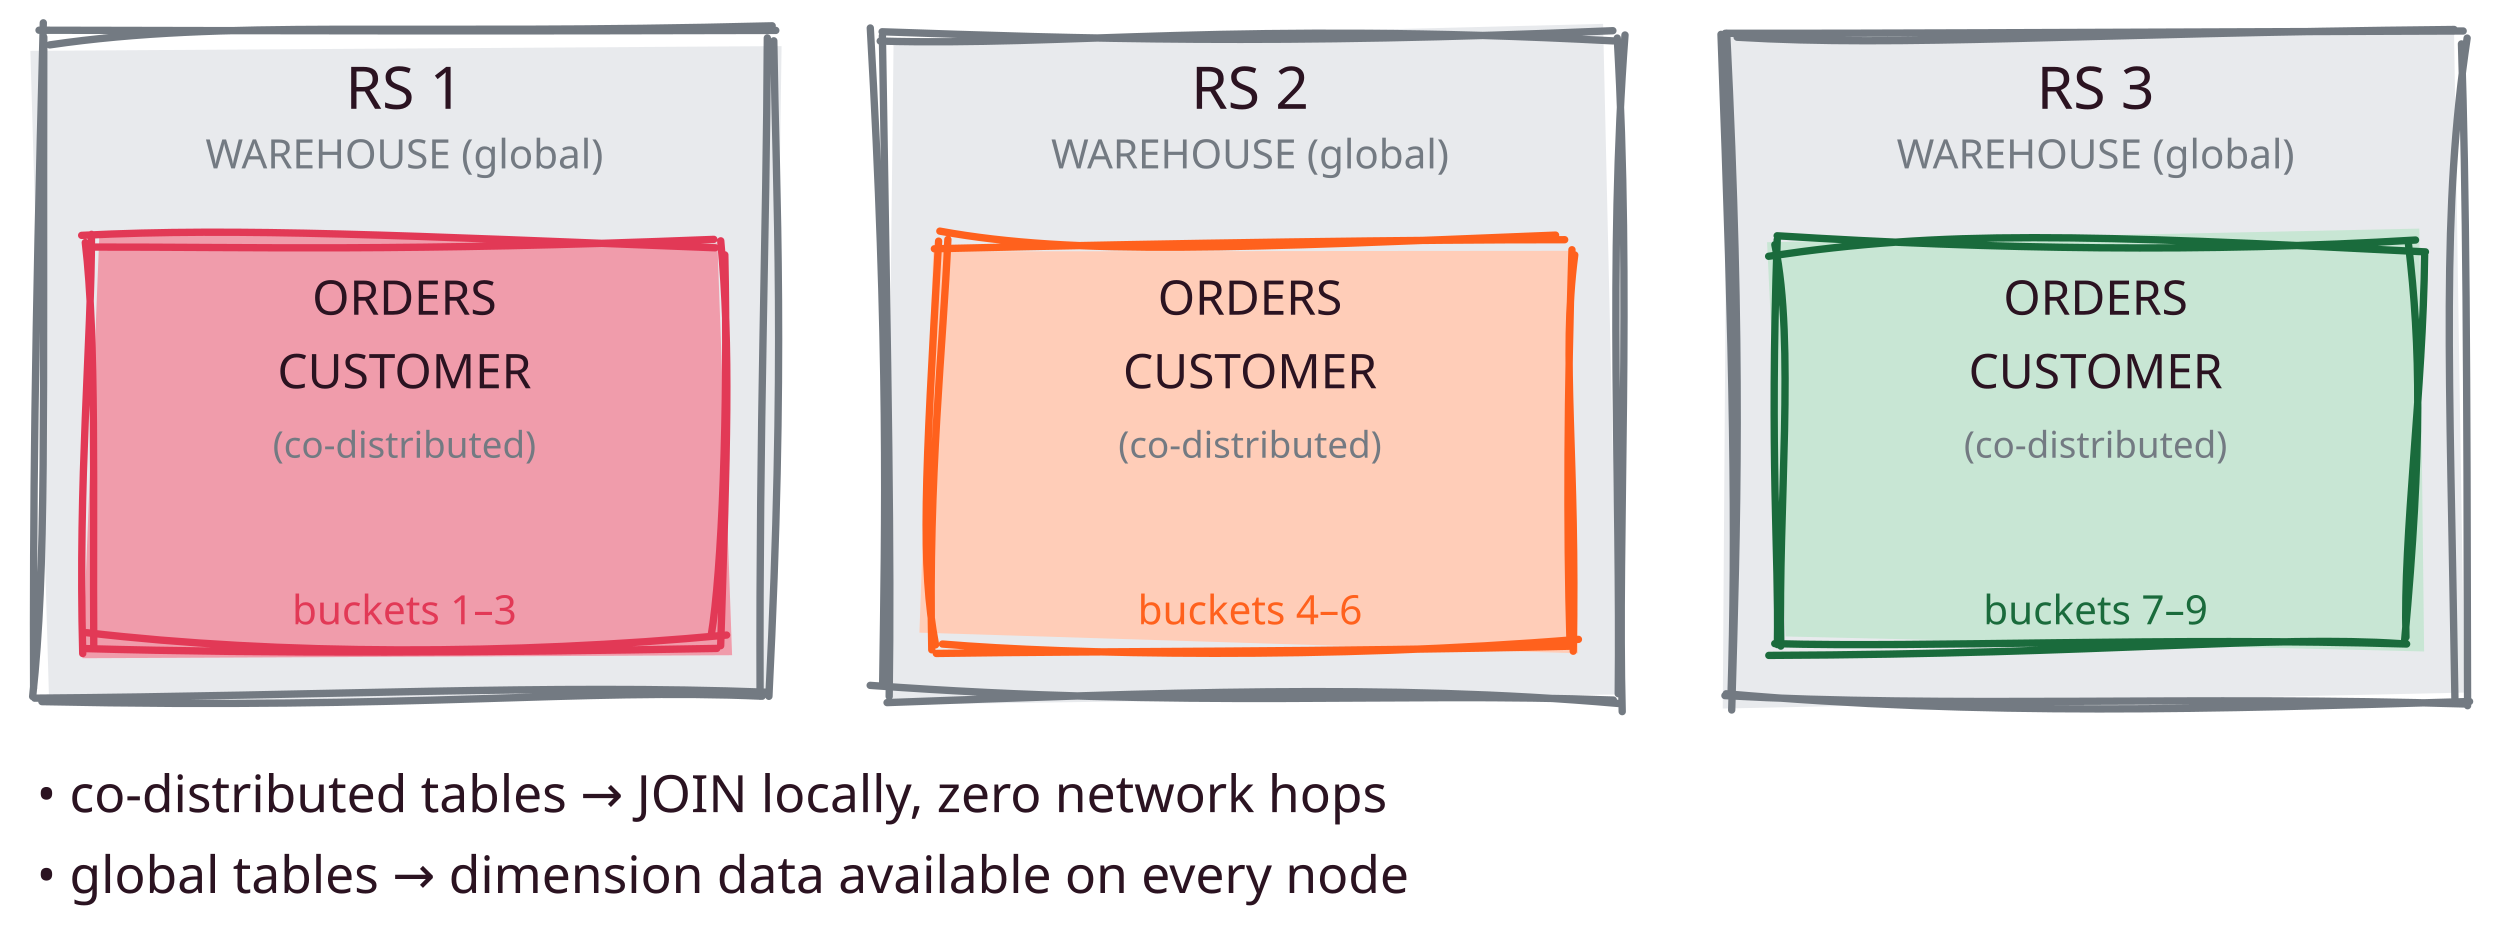
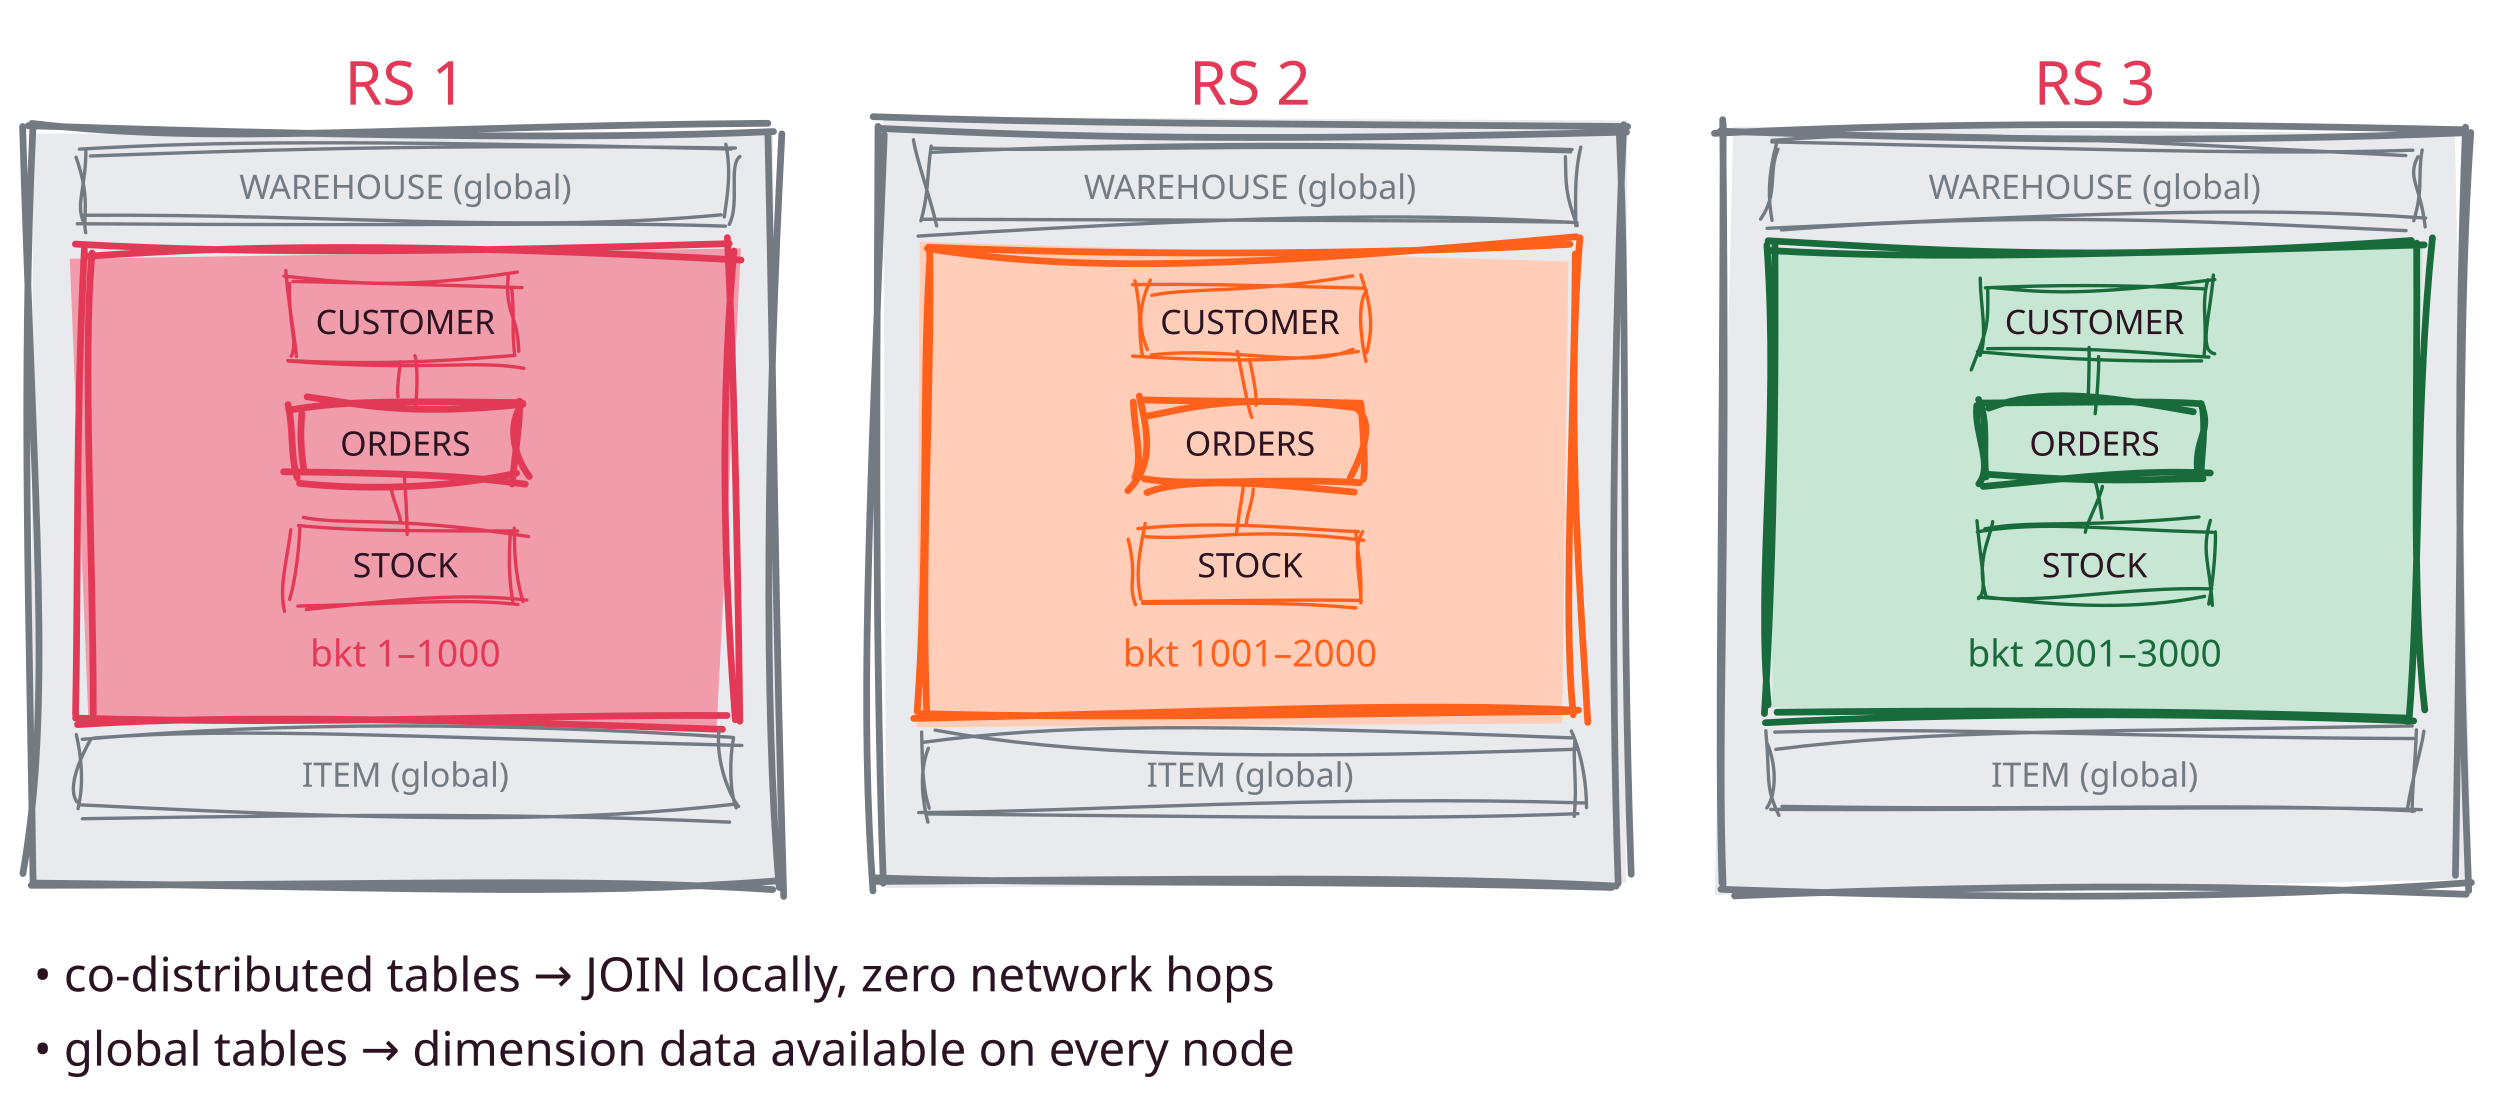
- <svg xmlns="http://www.w3.org/2000/svg" version="1.1" viewBox="0 0 680 258" width="680" height="258">
+ <svg xmlns="http://www.w3.org/2000/svg" version="1.1" viewBox="0 0 740 330" width="740" height="330">
  <defs>
    <style>
      @font-face {
        font-family: "Virgil";
        src: url("https://excalidraw.com/Virgil.woff2");
      }
      @font-face {
        font-family: "Cascadia";
        src: url("https://excalidraw.com/Cascadia.woff2");
      }
    </style>
  </defs>
-   <rect x="0" y="0" width="680" height="258" fill="transparent" />
-   <g stroke-linecap="round" transform="translate(10 10) rotate(0 100 90)">
-     <path d="M-1.74 3.83 L202.59 2.54 L200.08 179.41 L3.35 180.65" stroke="none" stroke-width="0" fill="#E8EAED" />
-     <path d="M3.53 2.21 C51.44 -4.83, 98.64 -0.35, 200.03 -2.98 M0.62 -1.78 C64.31 -1.63, 128.13 -1.49, 201.01 -1.73 M198.71 0.33 C198.49 55.88, 196.48 102.94, 196.74 179.38 M200.47 1.1 C201.06 43.27, 203.75 87.92, 199.14 179.4 M197.3 179.37 C148.48 177.19, 102.67 183.03, 1.4 180.84 M198.47 178.28 C139.64 176.07, 78.63 179.29, -0.57 179.9 M-0.86 177.13 C-1.02 130.34, -0.57 83.16, 1.78 -3.79 M-1.12 179.46 C2.68 144.34, 1.67 106.17, 1.91 0.11" stroke="#737A82" stroke-width="2" fill="none" />
+   <rect x="0" y="0" width="740" height="330" fill="transparent" />
+   <g transform="translate(10 10) rotate(0 110 14)">
+     <text x="110" y="14.0" dominant-baseline="central" font-family="Cascadia, Segoe UI Emoji" font-size="18px" fill="#E23956" text-anchor="middle" style="white-space: pre;" direction="ltr">RS 1</text>
  </g>
-   <g transform="translate(10 14) rotate(0 100 10)">
-     <text x="100" y="15.6" font-family="Cascadia, Segoe UI Emoji" font-size="16px" fill="#2B1321" text-anchor="middle" style="white-space: pre;" direction="ltr">RS 1</text>
+   <g stroke-linecap="round" transform="translate(10 38) rotate(0 110 112)">
+     <path d="M-0.14 1.52 L218.77 1.78 L221.1 224.35 L-0.95 222.78" stroke="none" stroke-width="0" fill="#E8EAED" />
+     <path d="M-0.56 -1.46 C55.17 5.11, 106.54 -0.59, 217.28 -1.51 M-1.65 -0.79 C81.73 1.91, 160.24 3.53, 218.96 0.94 M217.3 1.14 C218.88 73.53, 219.53 146.03, 221.98 227.35 M221.43 1.64 C216.99 85.48, 215.94 171.27, 220.66 224.7 M221.05 222.65 C160.36 227.54, 100.18 224.34, 0.78 223.41 M218.72 225.32 C163.93 221.77, 110.61 223.93, -0.76 224.05 M-3.22 220.57 C5.64 169.95, 0.07 115.42, -3.31 -0.53 M-0.21 223.53 C-1.22 148.33, -3.79 75.35, -0.28 0.06" stroke="#737A82" stroke-width="2" fill="none" />
  </g>
-   <g transform="translate(10 34) rotate(0 100 8)">
-     <text x="100" y="11.8" font-family="Cascadia, Segoe UI Emoji" font-size="11px" fill="#737A82" text-anchor="middle" style="white-space: pre;" direction="ltr">WAREHOUSE (global)</text>
+   <g stroke-linecap="round" transform="translate(24 44) rotate(0 96 11)">
+     <path d="M1.46 -0.79 L194.95 1.03 L194.11 23.28 L2.76 18.91" stroke="none" stroke-width="0" fill="#E8EAED" />
+     <path d="M2.78 2.17 C47.16 0.66, 98.26 -1.5, 193.68 -0.17 M-0.5 0.14 C39.18 -2.15, 79.47 -2.55, 192.48 0.1 M195.01 2.33 C191.54 4.94, 195.06 16.25, 191.86 22.42 M190.85 -1.29 C192.49 6.87, 191.37 13.1, 190.39 20.22 M189.43 19.59 C130.35 25.14, 77.09 19.28, 0.24 19.71 M190.75 22.94 C151.81 21.61, 114.68 23.02, -1.12 22.23 M1.38 24.88 C0.39 20.36, 2.99 15.1, -1.48 2.56 M0.63 21.45 C-1.58 16.28, 1.46 11.31, 1.43 0.02" stroke="#737A82" stroke-width="1" fill="none" />
  </g>
-   <g stroke-linecap="round" transform="translate(24 66) rotate(0 86 55)">
-     <path d="M3.06 -3.11 L171.14 0.27 L175.13 112.22 L-1.54 113.04" stroke="none" stroke-width="0" fill="#F09CAB" />
-     <path d="M-1.79 -1.98 C40.96 -4.16, 86.18 -1.89, 170.51 1.4 M0.9 1.2 C44.1 1.15, 86.13 2.47, 170.16 -0.89 M173.15 3.33 C174.07 45.67, 172.35 89.31, 169.43 106.95 M172.04 -0.49 C174.75 28.75, 173.72 55.85, 172.02 109.63 M173.64 106.74 C115.23 112.24, 51.86 112.2, -0.41 106.09 M170.97 110.37 C109.43 111.54, 49.81 111.86, -1.36 110.4 M-1.5 111.76 C-2.79 63.79, 0.87 26.92, 0.89 -2.26 M1.5 109.44 C1.23 68.75, 2.29 25.89, -0.8 -0.03" stroke="#E23956" stroke-width="2" fill="none" />
+   <g transform="translate(24 44) rotate(0 96 11)">
+     <text x="96" y="11.0" dominant-baseline="central" font-family="Cascadia, Segoe UI Emoji" font-size="10px" fill="#737A82" text-anchor="middle" style="white-space: pre;" direction="ltr">WAREHOUSE (global)</text>
  </g>
-   <g transform="translate(24 72) rotate(0 86 9)">
-     <text x="86" y="13.6" font-family="Cascadia, Segoe UI Emoji" font-size="13px" fill="#2B1321" text-anchor="middle" style="white-space: pre;" direction="ltr">ORDERS</text>
+   <g stroke-linecap="round" transform="translate(24 74) rotate(0 96 69)">
+     <path d="M-3.34 2.58 L195.32 -0.49 L188.14 141.16 L2.16 139.17" stroke="none" stroke-width="0" fill="#F09CAB" />
+     <path d="M1.64 1.88 C44.61 -1.15, 93.78 -2.45, 195.33 2.97 M-1.69 -1.74 C55.1 1.41, 112.96 0.45, 191.84 -1.88 M191.3 -3.66 C192.97 30.97, 194.02 67.51, 194.99 139.47 M193.24 0.31 C188.26 55.41, 191.33 108.17, 193.65 139.04 M189.85 141.88 C118.56 139.43, 47.55 137.22, -1.07 140.48 M191.2 137.79 C131.21 137.48, 73.25 140.71, -1.61 138.56 M3.61 138.63 C3.61 86.3, 0.35 32.88, 3.25 0.91 M-1.63 137.44 C-0.77 93.28, -1.68 52.59, 0.96 -0.08" stroke="#E23956" stroke-width="2" fill="none" />
  </g>
-   <g transform="translate(24 92) rotate(0 86 9)">
-     <text x="86" y="13.6" font-family="Cascadia, Segoe UI Emoji" font-size="13px" fill="#2B1321" text-anchor="middle" style="white-space: pre;" direction="ltr">CUSTOMER</text>
+   <g stroke-linecap="round" transform="translate(87 84) rotate(0 33 11)">
+     <path d="M-1.74 0.26 L65.5 -1.24 L63.16 18.09 L-2.14 21.3" stroke="none" stroke-width="0" fill="#F09CAB" />
+     <path d="M-2.93 -2.26 C12.32 -0.85, 29.54 2.27, 66.16 -3.46 M-0.28 -0.68 C22.52 -0.31, 44.64 0.45, 67.52 1.13 M63.45 -2.66 C62.39 9.61, 66.21 8.38, 66.55 19.99 M64.43 1.11 C65.35 8.78, 64.5 13.89, 65.27 20.45 M68.06 25.03 C54.42 22.38, 38.29 25.99, -1.72 22.86 M65.43 21.22 C50.83 22.22, 30.38 24.37, -1.85 22.73 M0.73 21.5 C0.25 15.36, -1.95 3.95, -2.38 -3.91 M-0.76 21.43 C1.25 16.81, -1.64 13.27, -1.28 -0.12" stroke="#E23956" stroke-width="1" fill="none" />
  </g>
-   <g transform="translate(24 114) rotate(0 86 7)">
-     <text x="86" y="10.5" font-family="Cascadia, Segoe UI Emoji" font-size="10px" fill="#737A82" text-anchor="middle" style="white-space: pre;" direction="ltr">(co-distributed)</text>
+   <g transform="translate(87 84) rotate(0 33 11)">
+     <text x="33" y="11.0" dominant-baseline="central" font-family="Cascadia, Segoe UI Emoji" font-size="10px" fill="#2B1321" text-anchor="middle" style="white-space: pre;" direction="ltr">CUSTOMER</text>
  </g>
-   <g transform="translate(24 158) rotate(0 86 8)">
-     <text x="86" y="11.8" font-family="Cascadia, Segoe UI Emoji" font-size="11px" fill="#E23956" text-anchor="middle" style="white-space: pre;" direction="ltr">buckets 1–3</text>
+   <g stroke-linecap="round" transform="translate(87 120) rotate(0 33 11)">
+     <path d="M1.45 3.64 L65.86 -2.75 L65.19 19.97 L-2.73 25.56" stroke="none" stroke-width="0" fill="#F09CAB" />
+     <path d="M3.92 -2.55 C17.77 -0.61, 33.06 3.36, 67.81 -0.33 M-1.47 1.43 C14.48 -1.44, 30.21 -1.23, 66.87 -0.84 M67.74 -0.66 C63.25 4.99, 64.6 14.34, 69.67 21.04 M66.81 -1.28 C66.96 3.12, 66.3 8.54, 64.53 23.27 M68.48 23.32 C50.53 20.78, 32.55 20.04, -3.03 19.64 M65.88 20.07 C43.29 24.93, 19.06 24.91, 1.66 23.07 M2.97 19.25 C1.93 12.29, 1.88 7.71, 2.36 2.44 M0.98 21.41 C-1.16 14.37, 0 7.65, -1.75 -0.22" stroke="#E23956" stroke-width="2" fill="none" />
  </g>
-   <g stroke-linecap="round" transform="translate(240 10) rotate(0 100 90)">
-     <path d="M3.05 1.32 L196.05 -3.51 L200.2 178.9 L0.97 181.69" stroke="none" stroke-width="0" fill="#E8EAED" />
-     <path d="M-0.58 1.17 C49.44 2.59, 96.94 -4.25, 198.77 1.12 M-0.06 -1.36 C54.5 0.54, 107.27 2.27, 198.7 -1.65 M199.89 0.35 C203.86 69.65, 199.98 135.25, 201.24 183.56 M202 -0.48 C197.34 60.73, 200.78 122.76, 200.16 178.68 M198.83 180.42 C139.21 178.21, 84.28 182.79, -3.31 176.42 M200.1 181.34 C137.79 175.86, 74.11 178.46, 1.28 181.11 M0.08 176.13 C0.72 131.42, 1.74 84.9, -3.28 -2.39 M1.86 179.41 C2.42 139.76, 1.6 98.06, 0.01 -0.27" stroke="#737A82" stroke-width="2" fill="none" />
+   <g transform="translate(87 120) rotate(0 33 11)">
+     <text x="33" y="11.0" dominant-baseline="central" font-family="Cascadia, Segoe UI Emoji" font-size="10px" fill="#2B1321" text-anchor="middle" style="white-space: pre;" direction="ltr">ORDERS</text>
  </g>
-   <g transform="translate(240 14) rotate(0 100 10)">
-     <text x="100" y="15.6" font-family="Cascadia, Segoe UI Emoji" font-size="16px" fill="#2B1321" text-anchor="middle" style="white-space: pre;" direction="ltr">RS 2</text>
+   <g stroke-linecap="round" transform="translate(87 156) rotate(0 33 11)">
+     <path d="M-3.35 -0.99 L66.23 3.74 L67.22 21.84 L-3.33 21.82" stroke="none" stroke-width="0" fill="#F09CAB" />
+     <path d="M2.78 -2.84 C15.21 -0.38, 28.58 -3.55, 69.46 2.81 M1.34 -0.45 C19.63 1.43, 42.17 1.08, 66.23 1.18 M64.03 1.35 C64.11 3.97, 62.99 11.49, 64.8 22.08 M65.19 0.33 C65.45 5.85, 64.98 12, 67.78 22.09 M68.91 21.62 C46.63 19.17, 26.81 22.09, 3.66 24.41 M66.33 22.92 C48.94 21.01, 30.15 22.81, 1.17 23.4 M-2.8 25 C-4.38 17.23, -2.29 11.47, -0.91 0.79 M-1.27 21.4 C0.43 15.93, 1.64 6.02, 1.77 -0.32" stroke="#E23956" stroke-width="1" fill="none" />
  </g>
-   <g transform="translate(240 34) rotate(0 100 8)">
-     <text x="100" y="11.8" font-family="Cascadia, Segoe UI Emoji" font-size="11px" fill="#737A82" text-anchor="middle" style="white-space: pre;" direction="ltr">WAREHOUSE (global)</text>
+   <g transform="translate(87 156) rotate(0 33 11)">
+     <text x="33" y="11.0" dominant-baseline="central" font-family="Cascadia, Segoe UI Emoji" font-size="10px" fill="#2B1321" text-anchor="middle" style="white-space: pre;" direction="ltr">STOCK</text>
  </g>
-   <g stroke-linecap="round" transform="translate(254 66) rotate(0 86 55)">
-     <path d="M-0.15 2.38 L172.59 2.22 L175.25 111.71 L-3.92 106.08" stroke="none" stroke-width="0" fill="#FFCDB8" />
-     <path d="M1.64 -3.13 C38.74 3.67, 84.28 1.35, 169.11 -2.05 M0.15 1.67 C66.52 0.07, 133.62 -0.84, 171.59 -0.8 M174.33 3.35 C170.58 31.84, 175 58.42, 173.92 111.13 M173.57 1.93 C172.38 39.6, 172.1 77.48, 173.04 108.9 M175.33 107.91 C107.47 113.47, 36.53 112.04, 2.35 109.18 M172.78 109.77 C108.11 111.4, 46.25 111.03, 0.68 111.74 M-0.56 110.75 C-1.59 64.1, 2.63 27.11, 3.82 -0.86 M0.47 109.39 C-3.65 87.6, -2.39 64.62, 1.3 -0.41" stroke="#FF611D" stroke-width="2" fill="none" />
+   <g stroke-linecap="round">
+     <g transform="translate(120 106) rotate(0 0 7)">
+       <path d="M-1.54 1.15 C-1.65 3.38, -2.66 9.39, -2.19 11.49 M2.82 -0.7 C3.71 1.96, 3.47 10.85, 3.02 13.75" stroke="#E23956" stroke-width="1" fill="none" />
+     </g>
  </g>
-   <g transform="translate(254 72) rotate(0 86 9)">
-     <text x="86" y="13.6" font-family="Cascadia, Segoe UI Emoji" font-size="13px" fill="#2B1321" text-anchor="middle" style="white-space: pre;" direction="ltr">ORDERS</text>
+   <g stroke-linecap="round">
+     <g transform="translate(120 142) rotate(0 0 7)">
+       <path d="M-0.41 -2.05 C-0.07 0.81, 0.62 13.82, 0.51 16.19 M-4.07 3.01 C-3.92 5.19, -1.55 10.49, -1.46 12.37" stroke="#E23956" stroke-width="1" fill="none" />
+     </g>
  </g>
-   <g transform="translate(254 92) rotate(0 86 9)">
-     <text x="86" y="13.6" font-family="Cascadia, Segoe UI Emoji" font-size="13px" fill="#2B1321" text-anchor="middle" style="white-space: pre;" direction="ltr">CUSTOMER</text>
+   <g transform="translate(24 186) rotate(0 96 7)">
+     <text x="96" y="7.0" dominant-baseline="central" font-family="Cascadia, Segoe UI Emoji" font-size="11px" fill="#E23956" text-anchor="middle" style="white-space: pre;" direction="ltr">bkt 1–1000</text>
  </g>
-   <g transform="translate(254 114) rotate(0 86 7)">
-     <text x="86" y="10.5" font-family="Cascadia, Segoe UI Emoji" font-size="10px" fill="#737A82" text-anchor="middle" style="white-space: pre;" direction="ltr">(co-distributed)</text>
+   <g stroke-linecap="round" transform="translate(24 218) rotate(0 96 11)">
+     <path d="M-3.35 3.44 L189.14 -0.04 L190.29 18.52 L-0.82 20.47" stroke="none" stroke-width="0" fill="#E8EAED" />
+     <path d="M3.93 0.44 C47.83 -2.83, 95.41 0.14, 195.59 2.66 M0.36 0.84 C61.86 -4.48, 122.8 -4.23, 192.62 0.24 M188.77 -1.64 C187.82 8.43, 192.53 18.38, 194.61 20.69 M193.14 0.34 C191.91 6.5, 191.92 16.24, 193.92 21.13 M191.96 25.35 C136.4 22.88, 85.44 22.93, 0.39 24.34 M193.46 20.04 C147.39 25.14, 104.47 25.52, -0.05 20.24 M-1.21 19.37 C-2.83 17.16, -3.4 12.07, 2.93 0.67 M-0.91 21.36 C0.85 14.02, 0.18 6.35, -1.41 -0.56" stroke="#737A82" stroke-width="1" fill="none" />
  </g>
-   <g transform="translate(254 158) rotate(0 86 8)">
-     <text x="86" y="11.8" font-family="Cascadia, Segoe UI Emoji" font-size="11px" fill="#FF611D" text-anchor="middle" style="white-space: pre;" direction="ltr">buckets 4–6</text>
+   <g transform="translate(24 218) rotate(0 96 11)">
+     <text x="96" y="11.0" dominant-baseline="central" font-family="Cascadia, Segoe UI Emoji" font-size="10px" fill="#737A82" text-anchor="middle" style="white-space: pre;" direction="ltr">ITEM (global)</text>
  </g>
-   <g stroke-linecap="round" transform="translate(470 10) rotate(0 100 90)">
-     <path d="M-0.16 -1.18 L197.5 -1.56 L200.32 178.39 L-1.41 182.73" stroke="none" stroke-width="0" fill="#E8EAED" />
-     <path d="M2.51 0.13 C47.45 2.82, 95.24 -0.95, 197.52 -1.98 M-0.74 -0.94 C41.08 -0.89, 82.81 -1.17, 199.98 -1.57 M201.06 0.36 C194.03 47.43, 196.28 87.56, 197.73 179.74 M199.52 1.95 C200.81 42.18, 201.01 85.59, 201.18 181.95 M200.35 181.48 C129.93 179.23, 58.69 182.56, -0.82 179.2 M201.72 180.81 C132.34 182.85, 69.6 184.84, -0.48 178.71 M1.02 183.12 C2.46 132.5, 4.04 86.64, -0.34 -0.98 M0.83 179.35 C2.16 135.19, 1.53 89.95, -1.89 -0.65" stroke="#737A82" stroke-width="2" fill="none" />
+   <g transform="translate(260 10) rotate(0 110 14)">
+     <text x="110" y="14.0" dominant-baseline="central" font-family="Cascadia, Segoe UI Emoji" font-size="18px" fill="#E23956" text-anchor="middle" style="white-space: pre;" direction="ltr">RS 2</text>
  </g>
-   <g transform="translate(470 14) rotate(0 100 10)">
-     <text x="100" y="15.6" font-family="Cascadia, Segoe UI Emoji" font-size="16px" fill="#2B1321" text-anchor="middle" style="white-space: pre;" direction="ltr">RS 3</text>
+   <g stroke-linecap="round" transform="translate(260 38) rotate(0 110 112)">
+     <path d="M1.44 -3.5 L221.69 -2.31 L221.34 223.33 L2.29 224.86" stroke="none" stroke-width="0" fill="#E8EAED" />
+     <path d="M-1.55 -3.46 C51.33 -1.55, 110.2 -1.34, 221.79 -0.55 M0.5 0.02 C56.16 2.68, 110.2 3.91, 221.44 1.1 M219.32 1.17 C222.16 63.5, 219.59 127.27, 222.83 220.79 M220.61 -1.08 C216.83 83.76, 217.08 167.7, 218.97 223.45 M217.05 224.68 C139.72 222.46, 52.26 223.78, -1.36 221.83 M218.39 224.28 C159.57 221.25, 96.84 222.22, -0.68 222.91 M-1.6 225.71 C-5.36 173.34, -3.08 121.46, 1.74 1.89 M1.46 223.44 C-1.43 141.1, -0.23 55.79, -0.11 -0.6" stroke="#737A82" stroke-width="2" fill="none" />
  </g>
-   <g transform="translate(470 34) rotate(0 100 8)">
-     <text x="100" y="11.8" font-family="Cascadia, Segoe UI Emoji" font-size="11px" fill="#737A82" text-anchor="middle" style="white-space: pre;" direction="ltr">WAREHOUSE (global)</text>
+   <g stroke-linecap="round" transform="translate(274 44) rotate(0 96 11)">
+     <path d="M3.04 2.19 L189.87 -3.07 L194.35 22.27 L-2.01 20.99" stroke="none" stroke-width="0" fill="#E8EAED" />
+     <path d="M1.64 -0.14 C50.72 1.24, 94.47 -2.09, 190.89 0.94 M1.98 1.08 C55.29 -1.36, 112.97 -2.23, 191.34 0.28 M189.36 2.37 C189.53 10.79, 189.31 13.49, 192.86 22.78 M193.91 -0.45 C192.01 7.57, 192.39 14.35, 192.43 22.77 M192.81 21.93 C151.21 19.47, 111.16 18.82, -2.22 25.88 M190.37 21.75 C148.58 21.2, 102.41 21.23, -1.03 20.91 M3.26 22.87 C1.42 14.63, -2.86 2.8, -3.61 -2.63 M-1.42 21.34 C0.91 13.53, 0.34 7.9, 1.64 -0.75" stroke="#737A82" stroke-width="1" fill="none" />
  </g>
-   <g stroke-linecap="round" transform="translate(484 66) rotate(0 86 55)">
-     <path d="M-3.36 -0.12 L174.05 -3.82 L175.36 111.2 L1.69 107.12" stroke="none" stroke-width="0" fill="#C8E6D4" />
-     <path d="M-2.93 3.71 C44.52 -3.39, 82.38 -2.29, 175.72 2.51 M-0.61 -1.87 C58.54 1.86, 116.3 2.72, 173.02 -0.71 M175.5 3.37 C175.1 40.01, 169.64 79.52, 170.42 107.31 M171.1 0.36 C174.4 28.46, 174.88 55.11, 170.06 108.18 M169.02 109.08 C134.11 106.7, 89.99 111.88, -2.88 112.27 M170.6 109.17 C106.79 107.26, 38.7 110.21, -1.27 109.07 M0.38 109.74 C-0.4 72.41, 4.39 27.3, -1.24 0.55 M-0.55 109.33 C-0.13 84.44, -2.68 59.34, -0.6 -0.8" stroke="#1A6B3C" stroke-width="2" fill="none" />
+   <g transform="translate(274 44) rotate(0 96 11)">
+     <text x="96" y="11.0" dominant-baseline="central" font-family="Cascadia, Segoe UI Emoji" font-size="10px" fill="#737A82" text-anchor="middle" style="white-space: pre;" direction="ltr">WAREHOUSE (global)</text>
  </g>
-   <g transform="translate(484 72) rotate(0 86 9)">
-     <text x="86" y="13.6" font-family="Cascadia, Segoe UI Emoji" font-size="13px" fill="#2B1321" text-anchor="middle" style="white-space: pre;" direction="ltr">ORDERS</text>
+   <g stroke-linecap="round" transform="translate(274 74) rotate(0 96 69)">
+     <path d="M-1.76 -2.44 L190.23 3.42 L188.38 140.14 L-2.6 141.25" stroke="none" stroke-width="0" fill="#FFCDB8" />
+     <path d="M0.5 -0.43 C48.17 7.11, 97.99 4.63, 192.54 -3.92 M0.8 -0.81 C71.21 2.19, 146.46 0.78, 190.69 -1.7 M193.65 -3.63 C189.16 51.8, 194.47 110.68, 195.98 139.83 M192.29 1.16 C191.96 54.8, 188.53 106.79, 191.69 137.58 M193.23 136.22 C139.42 133.76, 89.62 136.76, -3.53 138.65 M190.82 136.6 C127.98 137.07, 60.97 138.93, -1.51 137.24 M-2.51 136.62 C0.93 87.53, -1.21 42.5, 1.13 3.72 M0.32 137.32 C-1.55 89.84, 1.92 39.77, 1.17 -0.84" stroke="#FF611D" stroke-width="2" fill="none" />
  </g>
-   <g transform="translate(484 92) rotate(0 86 9)">
-     <text x="86" y="13.6" font-family="Cascadia, Segoe UI Emoji" font-size="13px" fill="#2B1321" text-anchor="middle" style="white-space: pre;" direction="ltr">CUSTOMER</text>
+   <g stroke-linecap="round" transform="translate(337 84) rotate(0 33 11)">
+     <path d="M-0.16 3.25 L68.42 2.66 L63.39 25.07 L1.1 23.38" stroke="none" stroke-width="0" fill="#FFCDB8" />
+     <path d="M3.93 3.42 C15.87 0.96, 33.71 2.9, 63.37 -2.35 M-1.8 0.25 C14.94 0.01, 30.76 0.32, 66.37 1.31 M65.8 -2.63 C69.26 7.47, 69.34 13.62, 67.54 20.35 M67.48 1.96 C64.87 5.48, 65.53 15.14, 67.31 22.99 M63.44 19.37 C49.67 25.57, 29.14 18.4, 3.81 21.04 M65.05 20.02 C47.28 22.66, 29.46 23.43, -1.76 21.41 M2.61 19.49 C0.4 14.03, -0.67 8.44, 3.5 -1.1 M1.19 21.31 C-0.26 14.07, 1.24 9.86, -1.07 -0.89" stroke="#FF611D" stroke-width="1" fill="none" />
  </g>
-   <g transform="translate(484 114) rotate(0 86 7)">
-     <text x="86" y="10.5" font-family="Cascadia, Segoe UI Emoji" font-size="10px" fill="#737A82" text-anchor="middle" style="white-space: pre;" direction="ltr">(co-distributed)</text>
+   <g transform="translate(337 84) rotate(0 33 11)">
+     <text x="33" y="11.0" dominant-baseline="central" font-family="Cascadia, Segoe UI Emoji" font-size="10px" fill="#2B1321" text-anchor="middle" style="white-space: pre;" direction="ltr">CUSTOMER</text>
  </g>
-   <g transform="translate(484 158) rotate(0 86 8)">
-     <text x="86" y="11.8" font-family="Cascadia, Segoe UI Emoji" font-size="11px" fill="#1A6B3C" text-anchor="middle" style="white-space: pre;" direction="ltr">buckets 7–9</text>
+   <g stroke-linecap="round" transform="translate(337 120) rotate(0 33 11)">
+     <path d="M3.04 -1.38 L68.78 1.15 L65.42 18.95 L0.5 19.64" stroke="none" stroke-width="0" fill="#FFCDB8" />
+     <path d="M2.79 3.14 C13.31 1.19, 29.23 -4.01, 65.02 0.78 M1.01 -1.63 C20.1 -1.12, 38.73 -1.37, 65.73 -0.66 M62.09 -0.62 C70.12 2.85, 67.73 11.57, 62.67 21.4 M65.86 -0.43 C66.48 8.22, 67.33 18.59, 66.57 21.81 M63.86 25.66 C45.77 23.97, 15.4 20.45, 2.5 25.81 M65.5 22.87 C39.74 21.37, 14.15 23.98, 1.75 21.74 M-3.15 25.24 C2.97 18.96, 4.03 12.2, 0.23 -2.75 M-1.07 21.3 C1.33 15.63, -1.12 8.23, -1.55 -0.99" stroke="#FF611D" stroke-width="2" fill="none" />
  </g>
-   <g transform="translate(10 206) rotate(0 330 10)">
-     <text x="0" y="14.9" font-family="Cascadia, Segoe UI Emoji" font-size="14px" fill="#2B1321" text-anchor="start" style="white-space: pre;" direction="ltr">• co-distributed tables → JOIN locally, zero network hops</text>
+   <g transform="translate(337 120) rotate(0 33 11)">
+     <text x="33" y="11.0" dominant-baseline="central" font-family="Cascadia, Segoe UI Emoji" font-size="10px" fill="#2B1321" text-anchor="middle" style="white-space: pre;" direction="ltr">ORDERS</text>
  </g>
-   <g transform="translate(10 228) rotate(0 330 10)">
-     <text x="0" y="14.9" font-family="Cascadia, Segoe UI Emoji" font-size="14px" fill="#2B1321" text-anchor="start" style="white-space: pre;" direction="ltr">• global tables → dimension data available on every node</text>
+   <g stroke-linecap="round" transform="translate(337 156) rotate(0 33 11)">
+     <path d="M-1.77 1.99 L69.14 -0.36 L67.45 20.82 L-0.09 23.9" stroke="none" stroke-width="0" fill="#FFCDB8" />
+     <path d="M1.65 2.85 C18.76 4.07, 32.75 -0.28, 66.67 3.92 M-0.18 0.49 C25.25 -2.25, 50.69 0.94, 65.09 1.36 M66.38 1.38 C62.98 6.23, 66.12 17.53, 65.79 22.44 M64.24 1.17 C64.97 6.56, 66.01 13.25, 65.82 20.63 M64.29 23.96 C47.08 22.37, 36.06 22.5, 1.2 22.58 M65.95 21.72 C45.39 21.45, 25.23 21.88, 1.27 22.08 M-0.92 22.99 C-3.35 15.9, -0.14 15.96, -3.04 3.6 M0.68 21.29 C-1.08 13.18, 0.52 6.6, 1.98 -1.08" stroke="#FF611D" stroke-width="1" fill="none" />
+   </g>
+   <g transform="translate(337 156) rotate(0 33 11)">
+     <text x="33" y="11.0" dominant-baseline="central" font-family="Cascadia, Segoe UI Emoji" font-size="10px" fill="#2B1321" text-anchor="middle" style="white-space: pre;" direction="ltr">STOCK</text>
+   </g>
+   <g stroke-linecap="round">
+     <g transform="translate(370 106) rotate(0 0 7)">
+       <path d="M-0.18 0.35 C0.37 2.33, 2.2 11.25, 1.79 13.96 M-3.73 -1.92 C-3.25 0.33, -0.55 15.16, 0.52 17.57" stroke="#FF611D" stroke-width="1" fill="none" />
+     </g>
+   </g>
+   <g stroke-linecap="round">
+     <g transform="translate(370 142) rotate(0 0 7)">
+       <path d="M0.95 2.75 C1.02 5.35, -1.05 11.01, -1.11 13.07 M-1.97 1.78 C-2.25 5, -4.14 14.8, -3.95 16.19" stroke="#FF611D" stroke-width="1" fill="none" />
+     </g>
+   </g>
+   <g transform="translate(274 186) rotate(0 96 7)">
+     <text x="96" y="7.0" dominant-baseline="central" font-family="Cascadia, Segoe UI Emoji" font-size="11px" fill="#FF611D" text-anchor="middle" style="white-space: pre;" direction="ltr">bkt 1001–2000</text>
+   </g>
+   <g stroke-linecap="round" transform="translate(274 218) rotate(0 96 11)">
+     <path d="M-1.77 -1.57 L192.05 3.86 L190.53 25.5 L2.42 22.55" stroke="none" stroke-width="0" fill="#E8EAED" />
+     <path d="M2.79 -1.88 C43.4 5.43, 91.62 7.22, 192.8 3.77 M-1.15 1.78 C39.58 -3.69, 79.5 -3.9, 191.48 0.42 M191.12 -1.6 C194.69 6.29, 195.65 15.61, 195.6 21.06 M192.19 1.19 C191.43 7.2, 192.95 13.49, 191.96 23.67 M195.34 19.69 C118.85 17.21, 42.71 22.47, -2.07 22.51 M193.08 22.85 C144.16 24.73, 92.2 23.73, 0.04 22.92 M0.67 25.36 C-1.8 15.83, -1.24 8.57, 0.8 3.48 M1.04 21.25 C-0.66 15.68, -0.95 11.74, -1.2 -1.32" stroke="#737A82" stroke-width="1" fill="none" />
+   </g>
+   <g transform="translate(274 218) rotate(0 96 11)">
+     <text x="96" y="11.0" dominant-baseline="central" font-family="Cascadia, Segoe UI Emoji" font-size="10px" fill="#737A82" text-anchor="middle" style="white-space: pre;" direction="ltr">ITEM (global)</text>
+   </g>
+   <g transform="translate(510 10) rotate(0 110 14)">
+     <text x="110" y="14.0" dominant-baseline="central" font-family="Cascadia, Segoe UI Emoji" font-size="18px" fill="#E23956" text-anchor="middle" style="white-space: pre;" direction="ltr">RS 3</text>
+   </g>
+   <g stroke-linecap="round" transform="translate(510 38) rotate(0 110 112)">
+     <path d="M3.02 -0.51 L216.6 1.59 L221.57 222.31 L-2.47 226.94" stroke="none" stroke-width="0" fill="#E8EAED" />
+     <path d="M-2.53 1.47 C54.43 -1.28, 106.93 -2.09, 219.37 0.41 M-0.81 0.83 C74.58 3.45, 148.16 4.28, 220.45 1.26 M221.34 1.21 C217.74 53.47, 218.83 108.51, 216.81 221.1 M219.8 -0.35 C216.67 82.04, 218.22 160.68, 220.73 225.63 M219.98 226.71 C156.14 224.31, 99.27 223.21, 3.43 227.18 M221.53 223.24 C151.73 228.36, 83.07 228.14, -0.6 225.23 M0.02 223.98 C-1.78 176.73, 1.47 134.39, -0.08 -2.58 M-0.3 223.34 C-1.64 175.23, -0.11 129.28, 0.07 -1.26" stroke="#737A82" stroke-width="2" fill="none" />
+   </g>
+   <g stroke-linecap="round" transform="translate(524 44) rotate(0 96 11)">
+     <path d="M-3.38 -2.83 L192.78 0.84 L194.59 21.25 L1.23 23.07" stroke="none" stroke-width="0" fill="#E8EAED" />
+     <path d="M0.51 -2.45 C46.29 -6.18, 90.67 -2.69, 188.1 2.05 M0.47 -1.99 C71.4 -0.58, 142.47 2.1, 190.19 0.46 M191.7 2.4 C188.4 8.65, 192.44 10.72, 193.85 23.15 M192.96 0.4 C191.54 8.28, 193.42 11.6, 190.47 21.31 M188.19 24.27 C133.66 21.79, 76.43 18.36, 3.31 24.06 M193.99 20.55 C141.35 16.79, 90.13 19.45, -0.93 23.58 M-2.86 20.85 C2.45 13.3, -0.7 7.29, 2.27 0.18 M0.52 21.22 C-0.6 14.79, -0.79 8.48, 1.85 -1.51" stroke="#737A82" stroke-width="1" fill="none" />
+   </g>
+   <g transform="translate(524 44) rotate(0 96 11)">
+     <text x="96" y="11.0" dominant-baseline="central" font-family="Cascadia, Segoe UI Emoji" font-size="10px" fill="#737A82" text-anchor="middle" style="white-space: pre;" direction="ltr">WAREHOUSE (global)</text>
+   </g>
+   <g stroke-linecap="round" transform="translate(524 74) rotate(0 96 69)">
+     <path d="M-0.18 0.55 L193.15 -0.67 L188.62 139.12 L0.63 135.33" stroke="none" stroke-width="0" fill="#C8E6D4" />
+     <path d="M-0.63 -2.74 C43.73 -0.31, 94.2 4.04, 189.75 -2.81 M-0.72 0.13 C48.92 2.98, 99.16 1.1, 193.55 -1.52 M196 -3.59 C190.87 45.02, 192.44 98.65, 188.98 140.19 M191.34 -2 C191.65 50.19, 189.72 101.41, 193.73 136.13 M188.61 138.56 C121.87 136.08, 46.88 136.3, 2 136.83 M190.44 139.4 C120.75 136.66, 52.7 137.14, -1.42 139.92 M-0.62 134.6 C-4.24 96.77, 2.74 52.12, -1 -1.47 M-1.73 137.21 C1.66 82.4, 1.52 26.96, 1.37 -1.61" stroke="#1A6B3C" stroke-width="2" fill="none" />
+   </g>
+   <g stroke-linecap="round" transform="translate(587 84) rotate(0 33 11)">
+     <path d="M1.42 -1.77 L63.33 -1.43 L63.63 24.05 L-3.67 25.46" stroke="none" stroke-width="0" fill="#C8E6D4" />
+     <path d="M2.8 1.11 C19.41 2.76, 29.88 3.53, 68.58 -1.25 M0.69 1.19 C20.56 0.33, 39.28 0.18, 65.23 1.49 M68.15 -2.59 C67.25 9.73, 63.58 19.65, 68.54 20.71 M66.53 -1.19 C64.39 6.18, 66.56 12.39, 65.35 21.54 M66.82 21.71 C50.11 20.76, 38.39 18.8, 1.35 19.21 M64.67 22.82 C43.73 23.1, 24.54 22.5, -1.66 20.09 M-3.51 25.48 C1.43 12.7, 1.48 12.93, 1.37 1.71 M-0.86 21.2 C1.35 15.33, -0.77 6.44, -0.86 -1.66" stroke="#1A6B3C" stroke-width="1" fill="none" />
+   </g>
+   <g transform="translate(587 84) rotate(0 33 11)">
+     <text x="33" y="11.0" dominant-baseline="central" font-family="Cascadia, Segoe UI Emoji" font-size="10px" fill="#2B1321" text-anchor="middle" style="white-space: pre;" direction="ltr">CUSTOMER</text>
+   </g>
+   <g stroke-linecap="round" transform="translate(587 120) rotate(0 33 11)">
+     <path d="M-3.38 1.61 L63.69 -2.94 L65.66 25.93 L3.74 21.72" stroke="none" stroke-width="0" fill="#C8E6D4" />
+     <path d="M1.65 0.82 C16.86 -5.01, 33.4 -3.38, 62.23 1.89 M-0.5 -0.7 C25.72 -0.8, 51.25 -1.51, 64.59 -0.48 M64.44 -0.58 C68.11 8.71, 61.97 8.8, 63.66 21.76 M64.91 0.41 C66 8.92, 64.36 15.84, 64.61 20.35 M67.24 20 C46.22 19.16, 32.65 20.85, 0.04 23.99 M65.12 21.67 C49.39 21.81, 35.63 23.04, 1.85 20.42 M-1.27 23.22 C3.12 17.63, -2.69 8.69, -1.89 0.06 M0.88 21.19 C-0.18 12.88, 1.75 4.82, -1.34 -1.75" stroke="#1A6B3C" stroke-width="2" fill="none" />
+   </g>
+   <g transform="translate(587 120) rotate(0 33 11)">
+     <text x="33" y="11.0" dominant-baseline="central" font-family="Cascadia, Segoe UI Emoji" font-size="10px" fill="#2B1321" text-anchor="middle" style="white-space: pre;" direction="ltr">ORDERS</text>
+   </g>
+   <g stroke-linecap="round" transform="translate(587 156) rotate(0 33 11)">
+     <path d="M-0.19 -3.02 L64.06 3.55 L67.69 19.8 L3.14 25.98" stroke="none" stroke-width="0" fill="#C8E6D4" />
+     <path d="M0.51 0.54 C14.3 -2.13, 28.92 0.35, 63.88 -2.97 M-1.69 1.42 C17.67 -1.93, 36.81 0.8, 67.94 1.54 M68.73 1.42 C68.97 4.09, 68.36 14.76, 66.79 22.8 M67.29 -1.98 C64.49 7.26, 67.04 10.5, 67.86 23.17 M67.66 18.3 C42.33 17.56, 18.91 22.91, -1.27 20.76 M65.57 20.52 C45.84 24.53, 24.32 23.58, 1.36 20.76 M0.96 20.97 C-2.32 10.17, 2.02 3.65, 2.84 -1.59 M-1.37 21.17 C1.41 18.84, -0.61 11.99, -1.81 -1.85" stroke="#1A6B3C" stroke-width="1" fill="none" />
+   </g>
+   <g transform="translate(587 156) rotate(0 33 11)">
+     <text x="33" y="11.0" dominant-baseline="central" font-family="Cascadia, Segoe UI Emoji" font-size="10px" fill="#2B1321" text-anchor="middle" style="white-space: pre;" direction="ltr">STOCK</text>
+   </g>
+   <g stroke-linecap="round">
+     <g transform="translate(620 106) rotate(0 0 7)">
+       <path d="M1.18 -0.44 C1.45 2.2, 0.52 14.04, 0.17 16.44 M-1.63 -3.15 C-1.57 -1.29, -1.7 9.39, -1.97 12.75" stroke="#1A6B3C" stroke-width="1" fill="none" />
+     </g>
+   </g>
+   <g stroke-linecap="round">
+     <g transform="translate(620 142) rotate(0 0 7)">
+       <path d="M2.31 1.96 C2.11 4.3, -2.73 13.81, -2.73 15.54 M0.12 0.55 C0.87 1.94, 1.92 9.03, 2.19 11.37" stroke="#1A6B3C" stroke-width="1" fill="none" />
+     </g>
+   </g>
+   <g transform="translate(524 186) rotate(0 96 7)">
+     <text x="96" y="7.0" dominant-baseline="central" font-family="Cascadia, Segoe UI Emoji" font-size="11px" fill="#1A6B3C" text-anchor="middle" style="white-space: pre;" direction="ltr">bkt 2001–3000</text>
+   </g>
+   <g stroke-linecap="round" transform="translate(524 218) rotate(0 96 11)">
+     <path d="M-0.19 1.41 L194.97 -0.23 L190.76 24.48 L-2.35 24.63" stroke="none" stroke-width="0" fill="#E8EAED" />
+     <path d="M1.66 3.81 C46.96 -1.98, 95.83 -1.37, 190.01 -3.12 M1.33 -1.29 C55.69 -2.91, 109 0.43, 190.33 0.6 M193.47 -1.57 C192.67 4.15, 189.9 12.84, 188.6 21.42 M191.25 -1.97 C190.96 7.9, 189.97 14.74, 190 22.22 M190.72 22.03 C139.71 19.54, 84.78 22.01, 3.46 20.69 M192.71 21.65 C136.93 20.32, 83.93 21.95, 0.14 21.59 M2.55 23.34 C-1.65 14.5, 0.03 13.06, -1.32 -1.71 M-1.01 21.14 C1.83 16.93, 1.93 8.32, -1 1.91" stroke="#737A82" stroke-width="1" fill="none" />
+   </g>
+   <g transform="translate(524 218) rotate(0 96 11)">
+     <text x="96" y="11.0" dominant-baseline="central" font-family="Cascadia, Segoe UI Emoji" font-size="10px" fill="#737A82" text-anchor="middle" style="white-space: pre;" direction="ltr">ITEM (global)</text>
+   </g>
+   <g transform="translate(10 278) rotate(0 360 10)">
+     <text x="0" y="10.0" dominant-baseline="central" font-family="Cascadia, Segoe UI Emoji" font-size="14px" fill="#2B1321" text-anchor="start" style="white-space: pre;" direction="ltr">• co-distributed tables → JOIN locally, zero network hops</text>
+   </g>
+   <g transform="translate(10 300) rotate(0 360 10)">
+     <text x="0" y="10.0" dominant-baseline="central" font-family="Cascadia, Segoe UI Emoji" font-size="14px" fill="#2B1321" text-anchor="start" style="white-space: pre;" direction="ltr">• global tables → dimension data available on every node</text>
  </g>
</svg>
